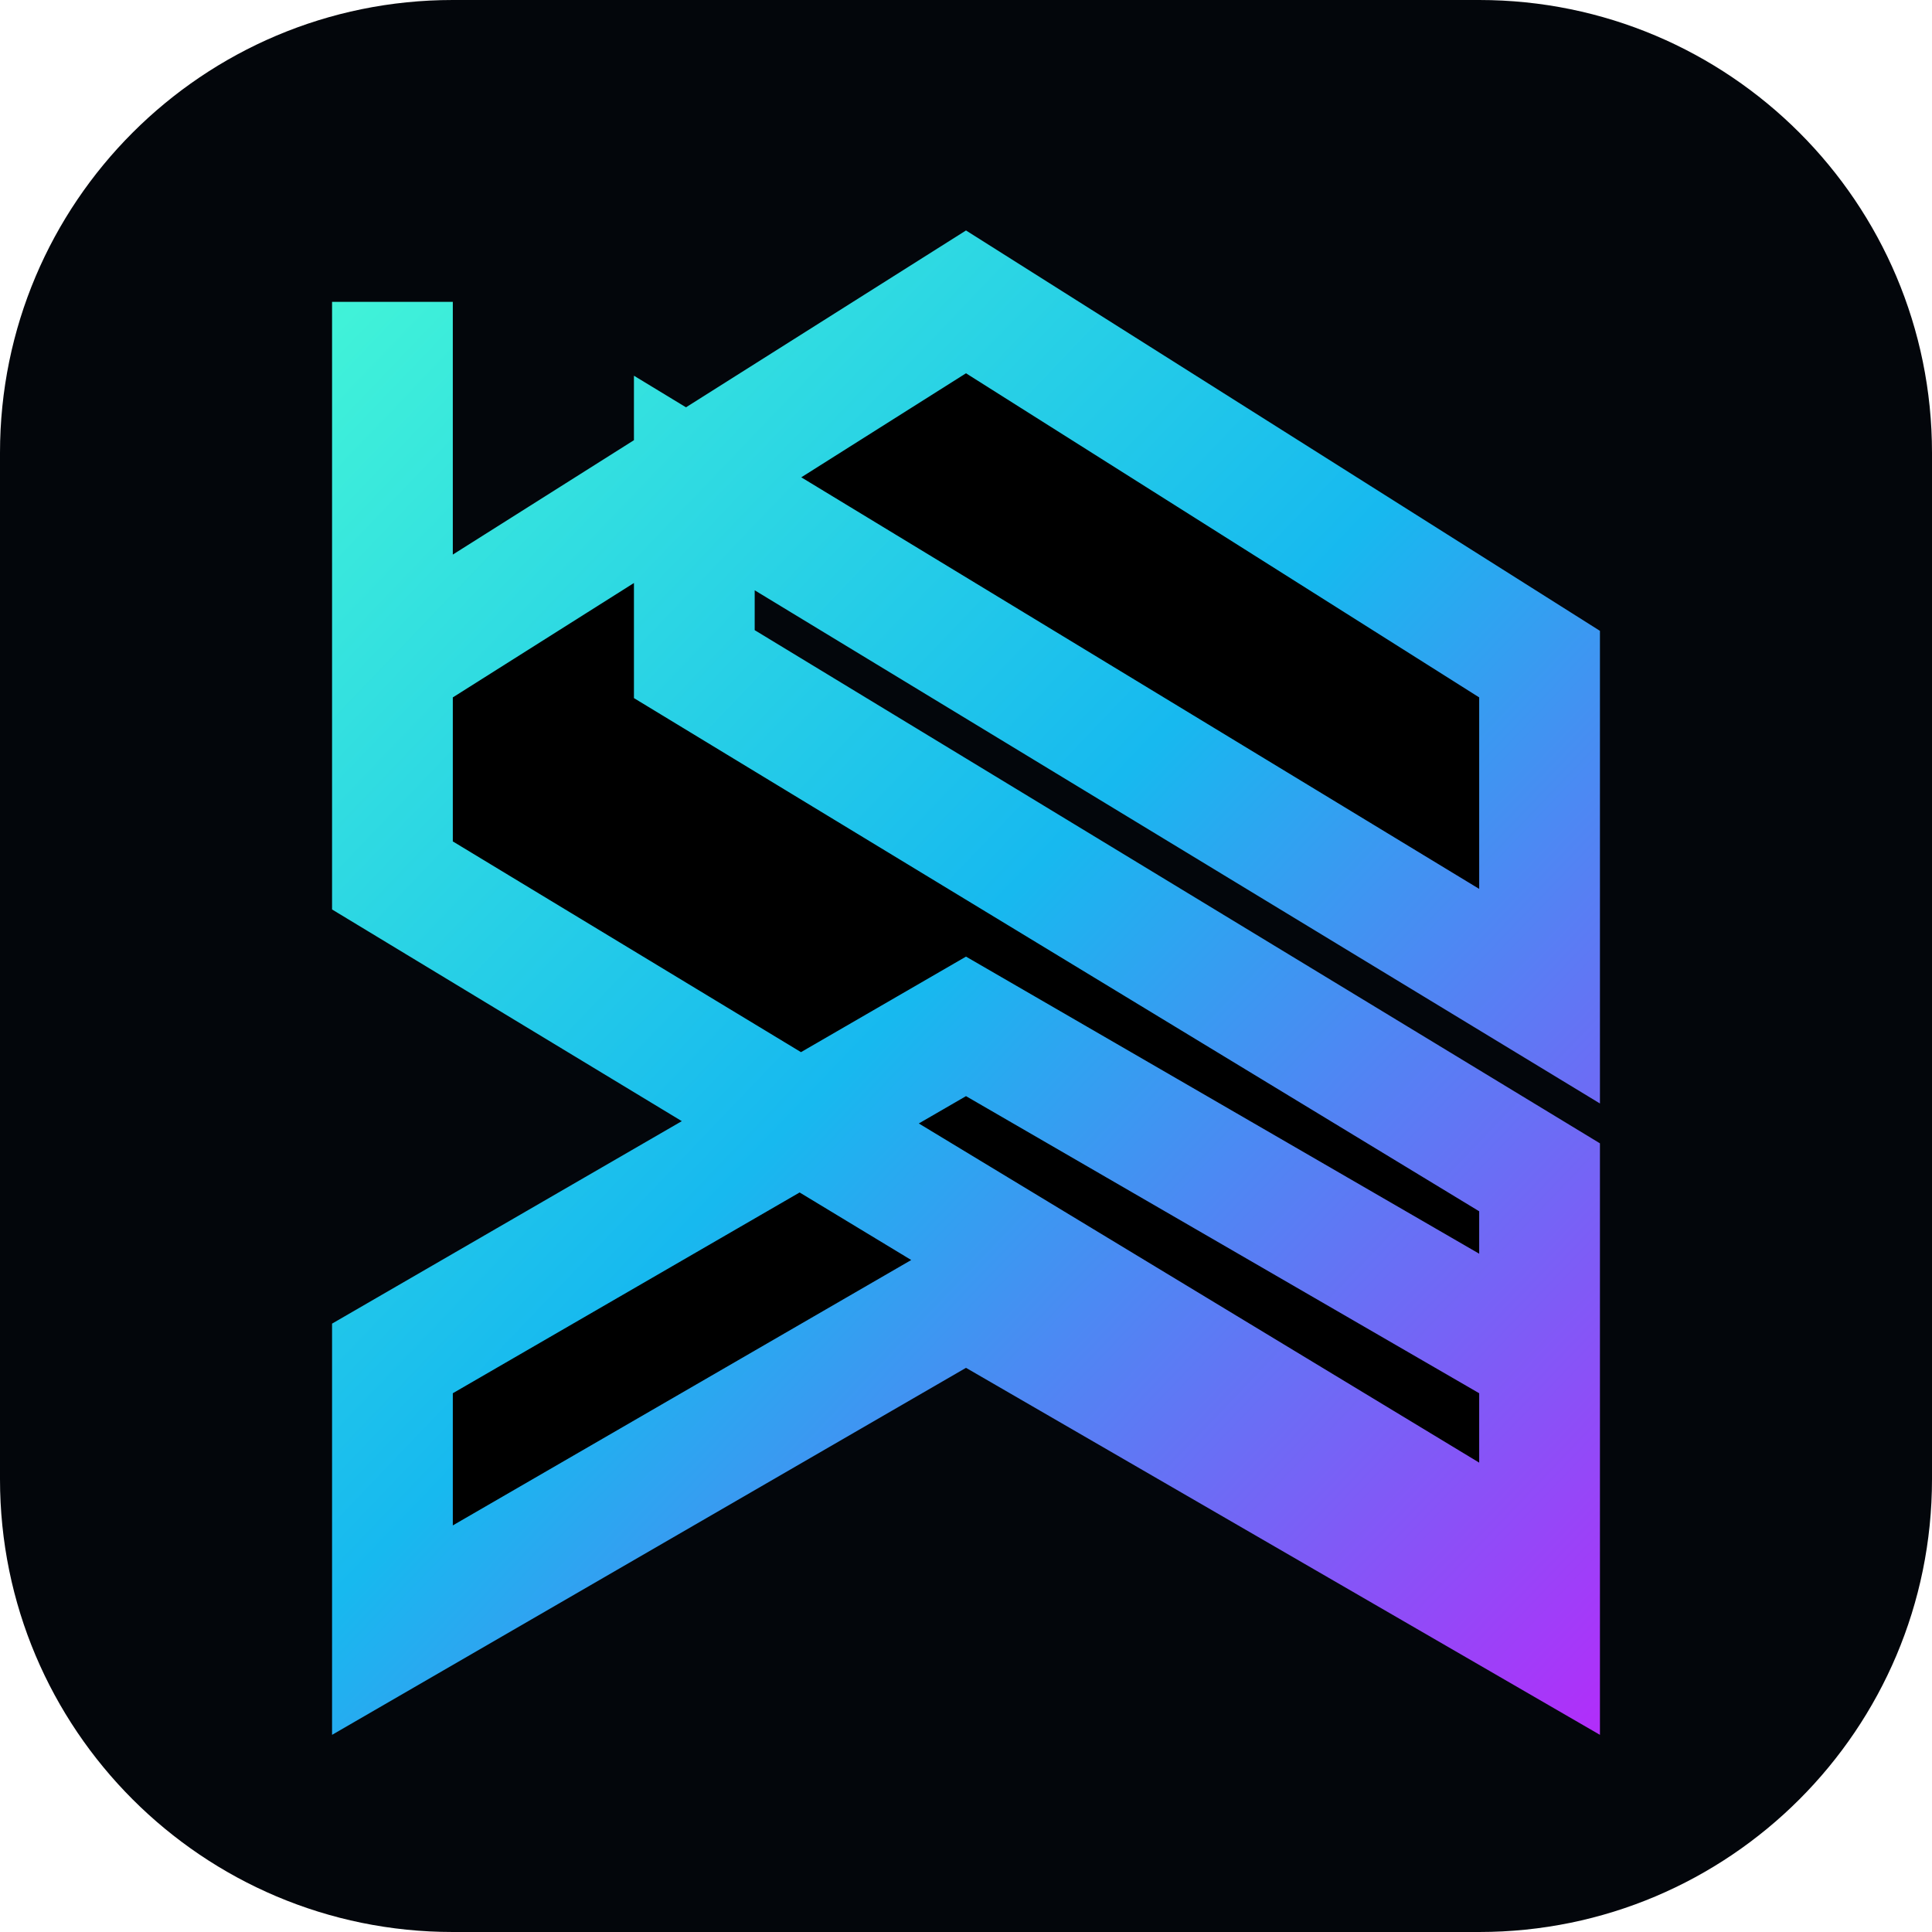
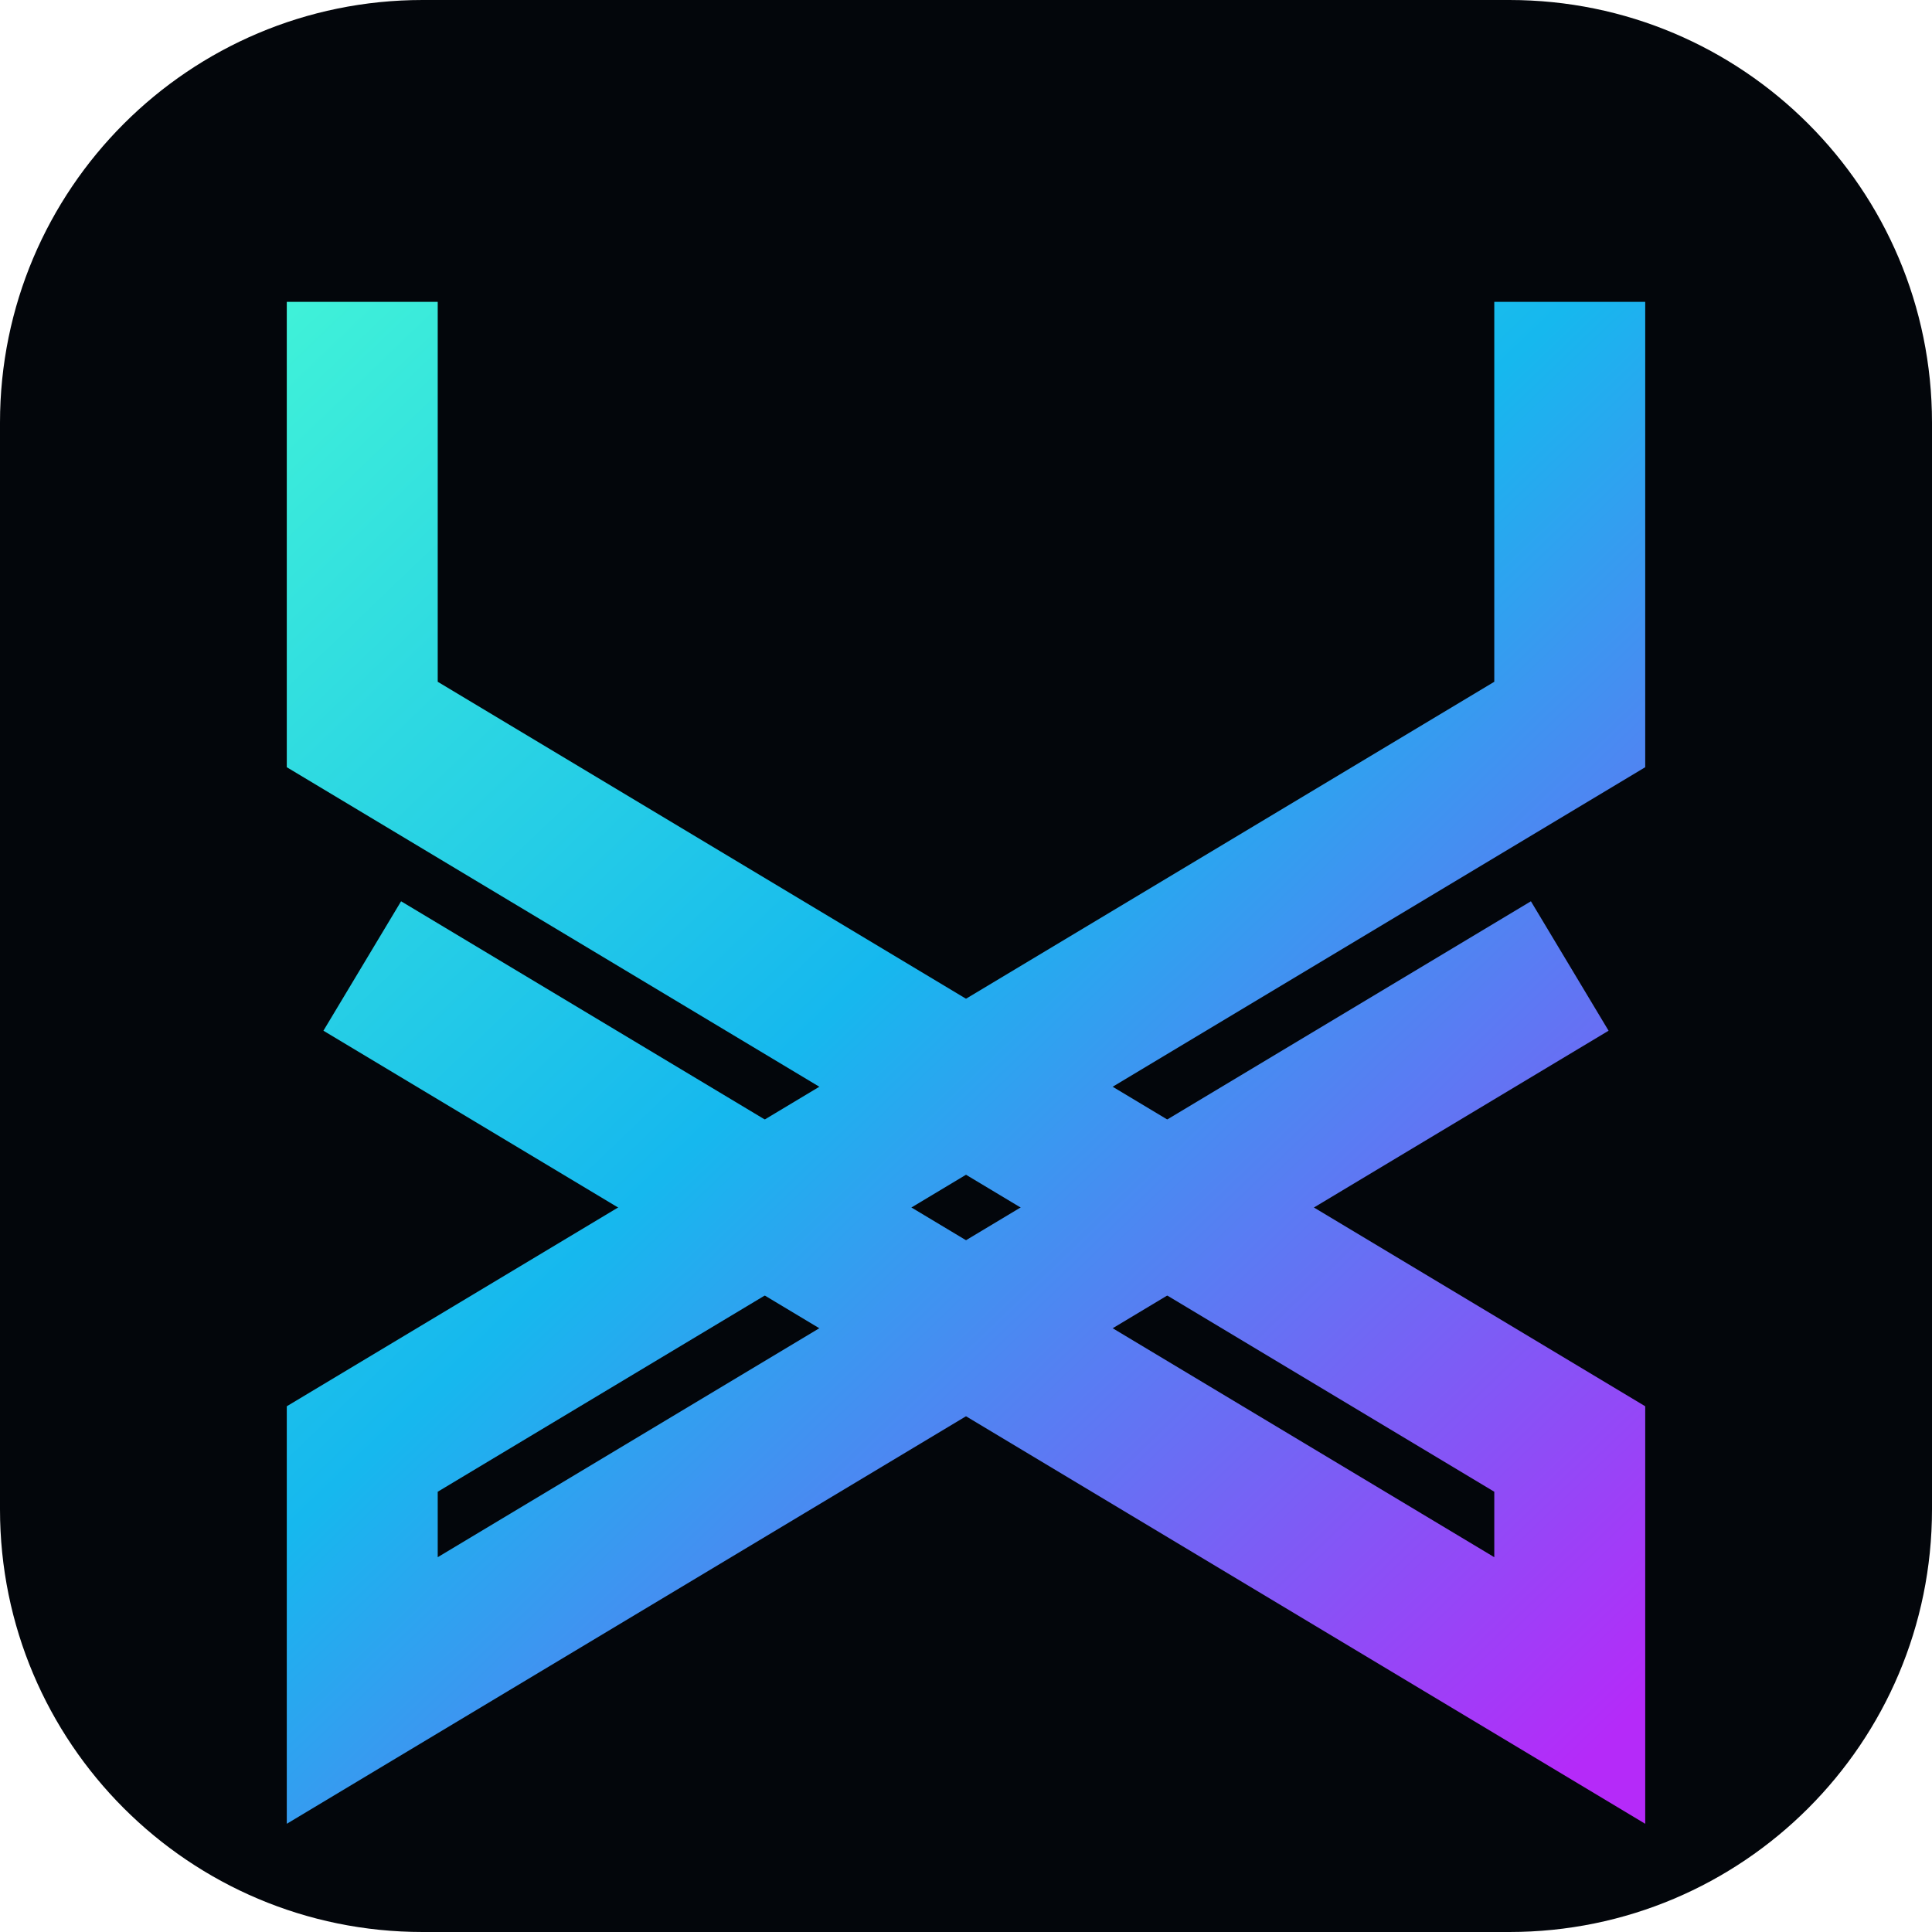
- <svg xmlns="http://www.w3.org/2000/svg" viewBox="0 0 64 64">
+ <svg xmlns="http://www.w3.org/2000/svg" viewBox="0 0 64 64" fill="none">
  <defs>
-     <linearGradient id="s" x1="9" y1="10" x2="56" y2="55" gradientUnits="userSpaceOnUse">
-       <stop stop-color="#43F6D7" />
-       <stop offset=".48" stop-color="#17B9EF" />
-       <stop offset="1" stop-color="#B42BFA" />
+     <linearGradient id="r" x1="9" y1="8" x2="55" y2="56" gradientUnits="userSpaceOnUse">
+       <stop stop-color="#42F5D7" />
+       <stop offset=".47" stop-color="#16B8EE" />
+       <stop offset="1" stop-color="#B52AF9" />
    </linearGradient>
  </defs>
-   <rect width="64" height="64" rx="15" fill="#03060B" />
-   <path d="M13 10v19l38 23v-13L23 22v-6l28 17V22L32 10 13 22M13 45v9l19-11 19 11v-9L32 34 13 45Z" stroke="url(#s)" stroke-width="4" stroke-linejoin="miter" />
+   <rect width="64" height="64" rx="14" fill="#03060B" />
+   <path d="M12 10v14l40 24v8L12 32" stroke="url(#r)" stroke-width="5" stroke-linejoin="miter" />
+   <path d="M52 10v14L12 48v8l40-24" stroke="url(#r)" stroke-width="5" stroke-linejoin="miter" />
</svg>
